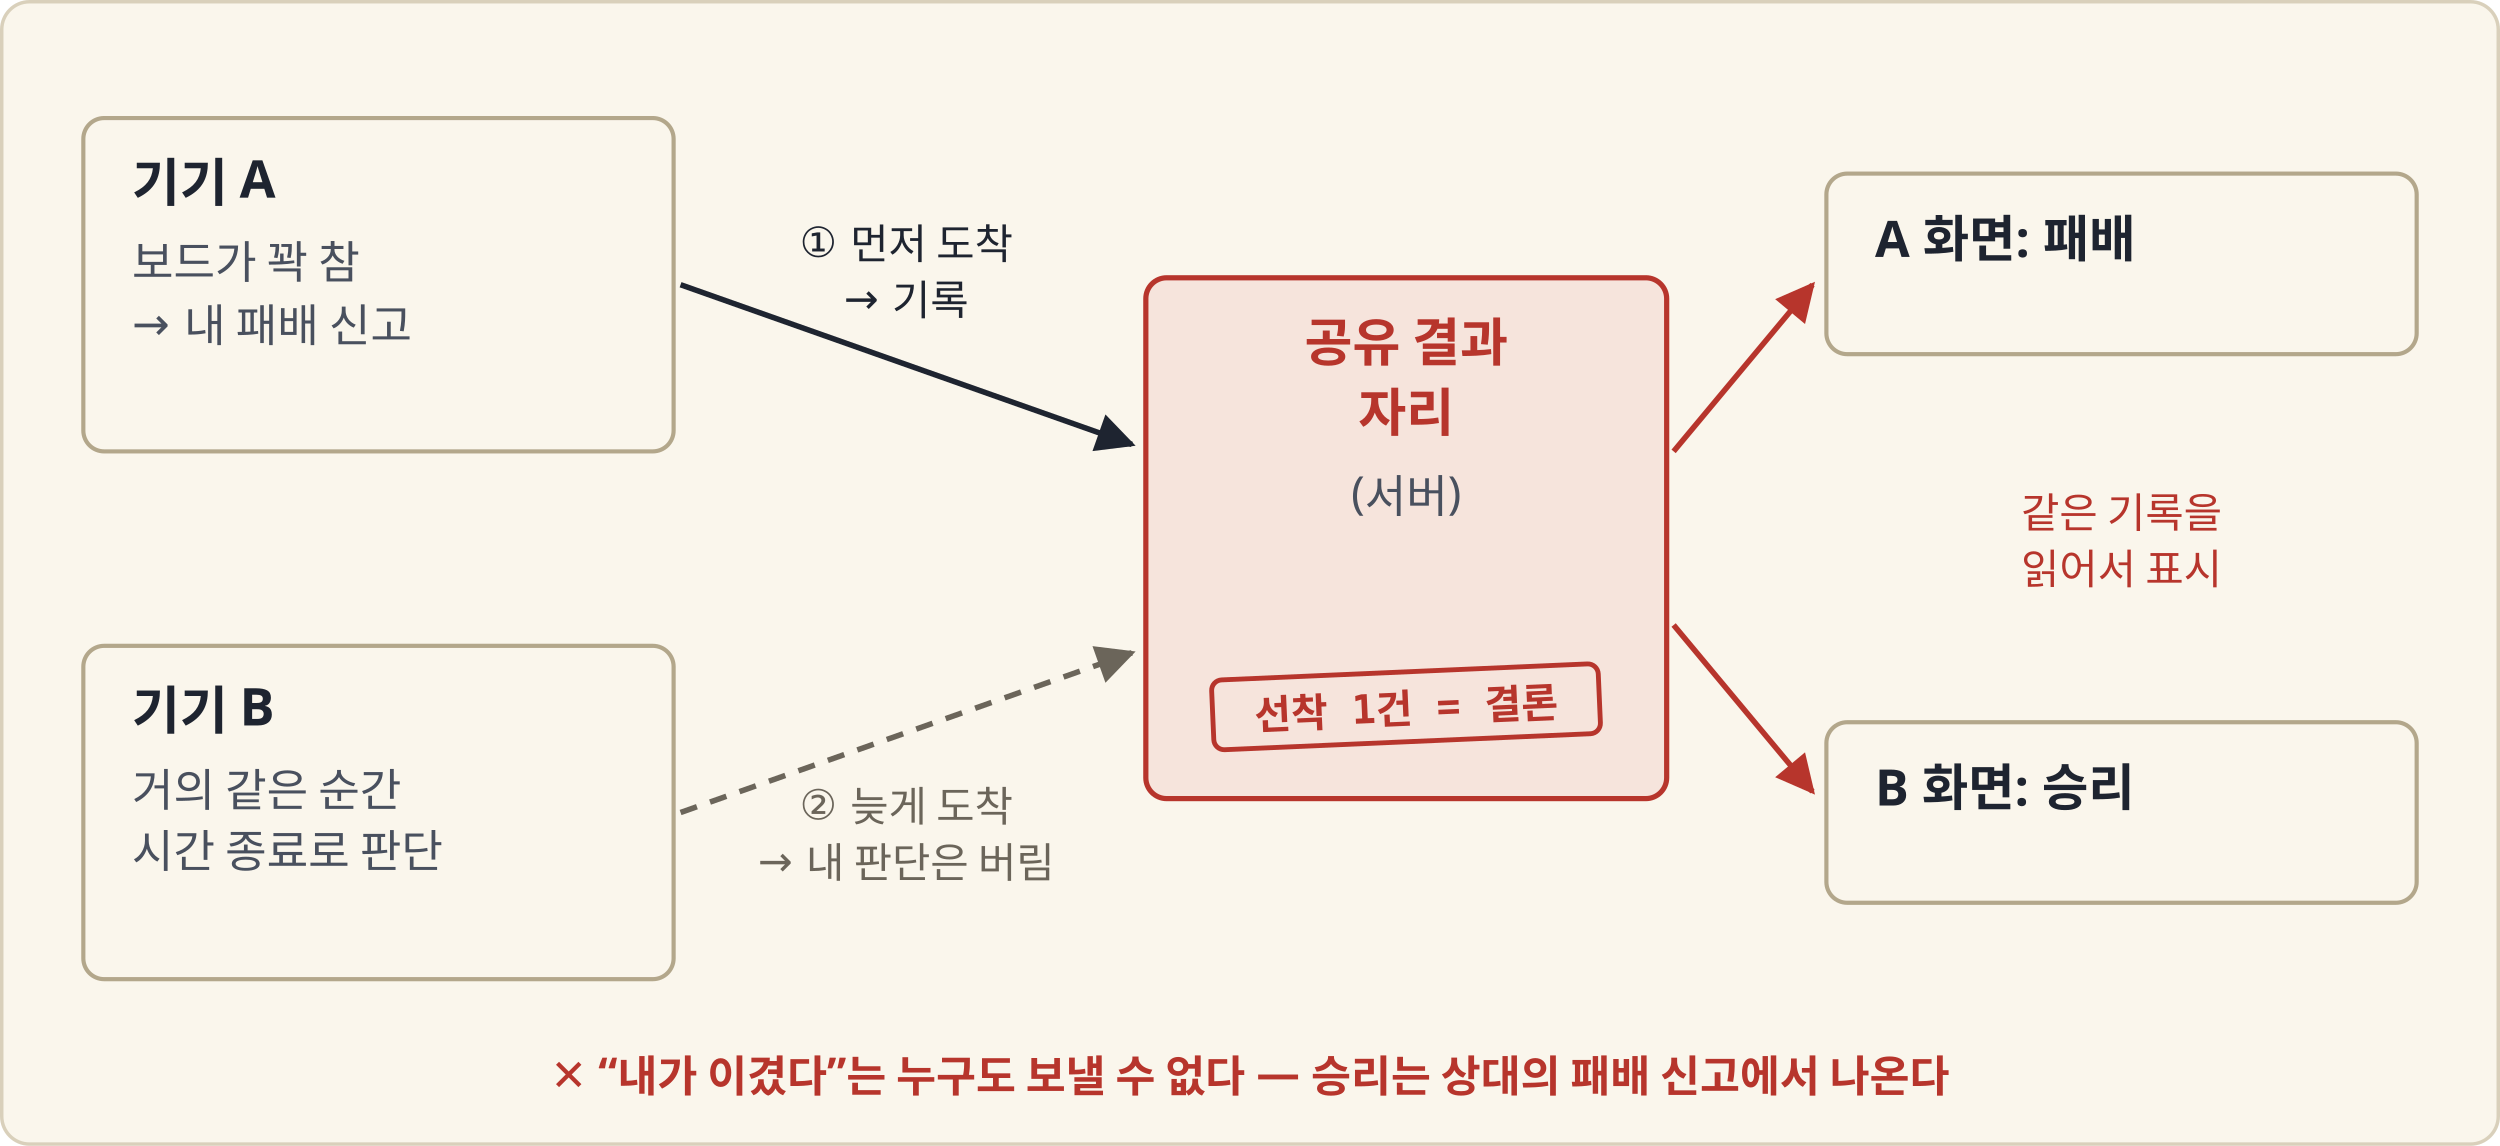
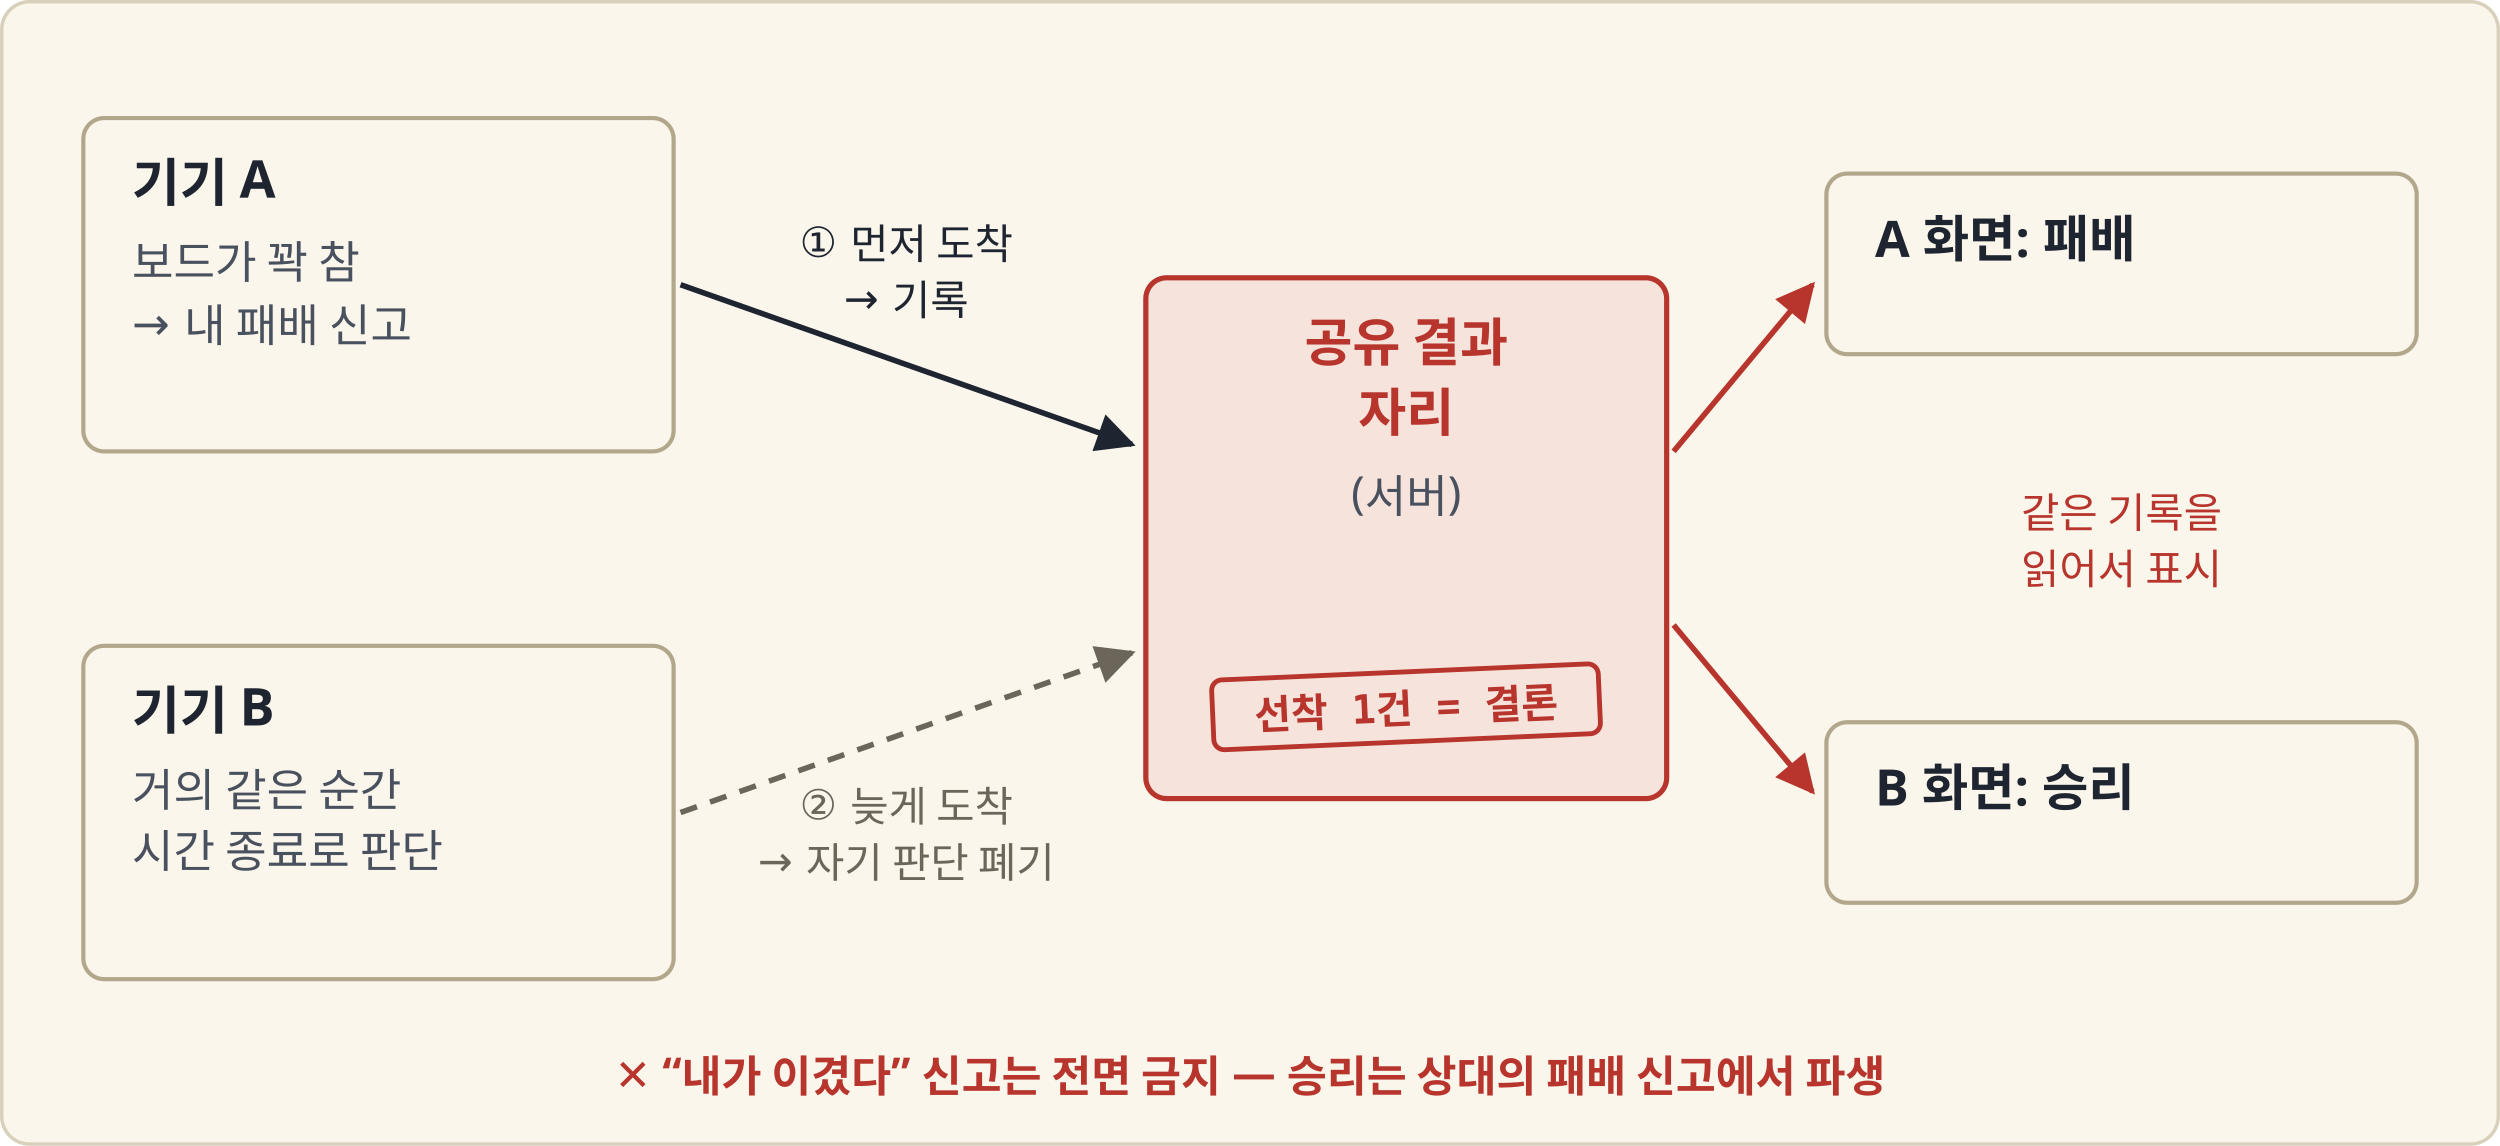
<svg xmlns="http://www.w3.org/2000/svg" viewBox="0 0 720 330" width="720" height="330" role="img" aria-label="결과 확정 흐름: 두 기기의 결론은 공유 결과 자리에서 하나로 정해진다">
  <defs>
    <marker id="a-ink" viewBox="0 0 10 10" refX="9" refY="5" markerWidth="7" markerHeight="7" orient="auto-start-reverse">
      <path d="M0,0 L10,5 L0,10 z" fill="#1e2430" />
    </marker>
    <marker id="a-seal" viewBox="0 0 10 10" refX="9" refY="5" markerWidth="7" markerHeight="7" orient="auto-start-reverse">
      <path d="M0,0 L10,5 L0,10 z" fill="#b7352c" />
    </marker>
    <marker id="a-live" viewBox="0 0 10 10" refX="9" refY="5" markerWidth="7" markerHeight="7" orient="auto-start-reverse">
      <path d="M0,0 L10,5 L0,10 z" fill="#276843" />
    </marker>
    <marker id="a-faint" viewBox="0 0 10 10" refX="9" refY="5" markerWidth="7" markerHeight="7" orient="auto-start-reverse">
      <path d="M0,0 L10,5 L0,10 z" fill="#6b655a" />
    </marker>
  </defs>
  <rect x="0.5" y="0.5" width="719" height="329" rx="8" fill="#faf6ec" stroke="#d9d0bb" />
  <rect x="24" y="34" width="170" height="96" rx="6" fill="#faf6ec" stroke="#b3a78b" stroke-width="1.2" />
  <text x="38" y="58.0" font-family="Pretendard, &quot;Apple SD Gothic Neo&quot;, &quot;Malgun Gothic&quot;, &quot;Noto Sans KR&quot;, sans-serif" font-size="15" fill="#1e2430" font-weight="600" text-anchor="start">기기 A</text>
  <text x="38" y="80.2" font-family="Pretendard, &quot;Apple SD Gothic Neo&quot;, &quot;Malgun Gothic&quot;, &quot;Noto Sans KR&quot;, sans-serif" font-size="13" fill="#49505e" font-weight="400" text-anchor="start">보드가 꽉 참</text>
  <text x="38" y="97.8" font-family="Pretendard, &quot;Apple SD Gothic Neo&quot;, &quot;Malgun Gothic&quot;, &quot;Noto Sans KR&quot;, sans-serif" font-size="13" fill="#49505e" font-weight="400" text-anchor="start">→ 내 패배 신고</text>
  <rect x="24" y="186" width="170" height="96" rx="6" fill="#faf6ec" stroke="#b3a78b" stroke-width="1.2" />
  <text x="38" y="210.0" font-family="Pretendard, &quot;Apple SD Gothic Neo&quot;, &quot;Malgun Gothic&quot;, &quot;Noto Sans KR&quot;, sans-serif" font-size="15" fill="#1e2430" font-weight="600" text-anchor="start">기기 B</text>
  <text x="38" y="232.2" font-family="Pretendard, &quot;Apple SD Gothic Neo&quot;, &quot;Malgun Gothic&quot;, &quot;Noto Sans KR&quot;, sans-serif" font-size="13" fill="#49505e" font-weight="400" text-anchor="start">거의 같은 순간</text>
  <text x="38" y="249.8" font-family="Pretendard, &quot;Apple SD Gothic Neo&quot;, &quot;Malgun Gothic&quot;, &quot;Noto Sans KR&quot;, sans-serif" font-size="13" fill="#49505e" font-weight="400" text-anchor="start">시간 종료로 판단</text>
  <rect x="330" y="80" width="150" height="150" rx="6" fill="#f6e4dc" stroke="#b7352c" stroke-width="1.5" />
  <text x="405.0" y="104.0" font-family="Pretendard, &quot;Apple SD Gothic Neo&quot;, &quot;Malgun Gothic&quot;, &quot;Noto Sans KR&quot;, sans-serif" font-size="15" fill="#b7352c" font-weight="600" text-anchor="middle">공유 결과</text>
  <text x="405.0" y="124.2" font-family="Pretendard, &quot;Apple SD Gothic Neo&quot;, &quot;Malgun Gothic&quot;, &quot;Noto Sans KR&quot;, sans-serif" font-size="15" fill="#b7352c" font-weight="600" text-anchor="middle">자리</text>
  <text x="405.0" y="146.5" font-family="Pretendard, &quot;Apple SD Gothic Neo&quot;, &quot;Malgun Gothic&quot;, &quot;Noto Sans KR&quot;, sans-serif" font-size="13" fill="#49505e" font-weight="400" text-anchor="middle">(서버)</text>
  <g transform="rotate(-2.5 405 205)">
    <rect x="349.275" y="193.5" width="111.45" height="20.125" rx="3" fill="none" stroke="#b7352c" stroke-width="1.4" />
    <text x="405" y="208.2" font-family="ui-monospace, &quot;SF Mono&quot;, Consolas, &quot;D2Coding&quot;, monospace" font-size="11.5" fill="#b7352c" font-weight="700" text-anchor="middle">선착 1건 = 결론</text>
  </g>
  <line x1="196" y1="82" x2="326" y2="128" stroke="#1e2430" stroke-width="1.6" marker-end="url(#a-ink)" />
  <text x="261" y="74.0" font-family="Pretendard, &quot;Apple SD Gothic Neo&quot;, &quot;Malgun Gothic&quot;, &quot;Noto Sans KR&quot;, sans-serif" font-size="12" fill="#1e2430" font-weight="500" text-anchor="middle">① 먼저 도착</text>
  <text x="261" y="90.2" font-family="Pretendard, &quot;Apple SD Gothic Neo&quot;, &quot;Malgun Gothic&quot;, &quot;Noto Sans KR&quot;, sans-serif" font-size="12" fill="#1e2430" font-weight="500" text-anchor="middle">→ 기록</text>
  <line x1="196" y1="234" x2="326" y2="188" stroke="#6b655a" stroke-width="1.6" stroke-dasharray="5 4" marker-end="url(#a-faint)" />
  <text x="261" y="236.0" font-family="Pretendard, &quot;Apple SD Gothic Neo&quot;, &quot;Malgun Gothic&quot;, &quot;Noto Sans KR&quot;, sans-serif" font-size="12" fill="#6b655a" font-weight="500" text-anchor="middle">② 늦게 도착</text>
-   <text x="261" y="252.2" font-family="Pretendard, &quot;Apple SD Gothic Neo&quot;, &quot;Malgun Gothic&quot;, &quot;Noto Sans KR&quot;, sans-serif" font-size="12" fill="#6b655a" font-weight="500" text-anchor="middle">→ 내 판단은 버림</text>
+   <text x="261" y="252.2" font-family="Pretendard, &quot;Apple SD Gothic Neo&quot;, &quot;Malgun Gothic&quot;, &quot;Noto Sans KR&quot;, sans-serif" font-size="12" fill="#6b655a" font-weight="500" text-anchor="middle">→ 자기 판단 폐기</text>
  <rect x="526" y="50" width="170" height="52" rx="6" fill="#faf6ec" stroke="#b3a78b" stroke-width="1.2" />
  <text x="540" y="74.0" font-family="Pretendard, &quot;Apple SD Gothic Neo&quot;, &quot;Malgun Gothic&quot;, &quot;Noto Sans KR&quot;, sans-serif" font-size="14.5" fill="#1e2430" font-weight="600" text-anchor="start">A 화면: 패배</text>
  <rect x="526" y="208" width="170" height="52" rx="6" fill="#faf6ec" stroke="#b3a78b" stroke-width="1.2" />
  <text x="540" y="232.0" font-family="Pretendard, &quot;Apple SD Gothic Neo&quot;, &quot;Malgun Gothic&quot;, &quot;Noto Sans KR&quot;, sans-serif" font-size="14.5" fill="#1e2430" font-weight="600" text-anchor="start">B 화면: 승리</text>
  <line x1="482" y1="130" x2="522" y2="82" stroke="#b7352c" stroke-width="1.6" marker-end="url(#a-seal)" />
  <line x1="482" y1="180" x2="522" y2="228" stroke="#b7352c" stroke-width="1.6" marker-end="url(#a-seal)" />
  <text x="611" y="152.0" font-family="Pretendard, &quot;Apple SD Gothic Neo&quot;, &quot;Malgun Gothic&quot;, &quot;Noto Sans KR&quot;, sans-serif" font-size="12" fill="#b7352c" font-weight="500" text-anchor="middle">같은 기록을</text>
  <text x="611" y="168.2" font-family="Pretendard, &quot;Apple SD Gothic Neo&quot;, &quot;Malgun Gothic&quot;, &quot;Noto Sans KR&quot;, sans-serif" font-size="12" fill="#b7352c" font-weight="500" text-anchor="middle">읽어서 표시</text>
-   <text x="360" y="314.0" font-family="Pretendard, &quot;Apple SD Gothic Neo&quot;, &quot;Malgun Gothic&quot;, &quot;Noto Sans KR&quot;, sans-serif" font-size="12.5" fill="#b7352c" font-weight="600" text-anchor="middle">✕  “내가 이겼다”는 누구도 보낼 수 없다 — 승리는 상대의 패배 신고에서 나온다</text>
+   <text x="360" y="314.0" font-family="Pretendard, &quot;Apple SD Gothic Neo&quot;, &quot;Malgun Gothic&quot;, &quot;Noto Sans KR&quot;, sans-serif" font-size="12.5" fill="#b7352c" font-weight="600" text-anchor="middle">✕  “내가 이겼다” 신고는 전면 금지 — 승리는 상대의 패배 신고에서 파생</text>
</svg>
